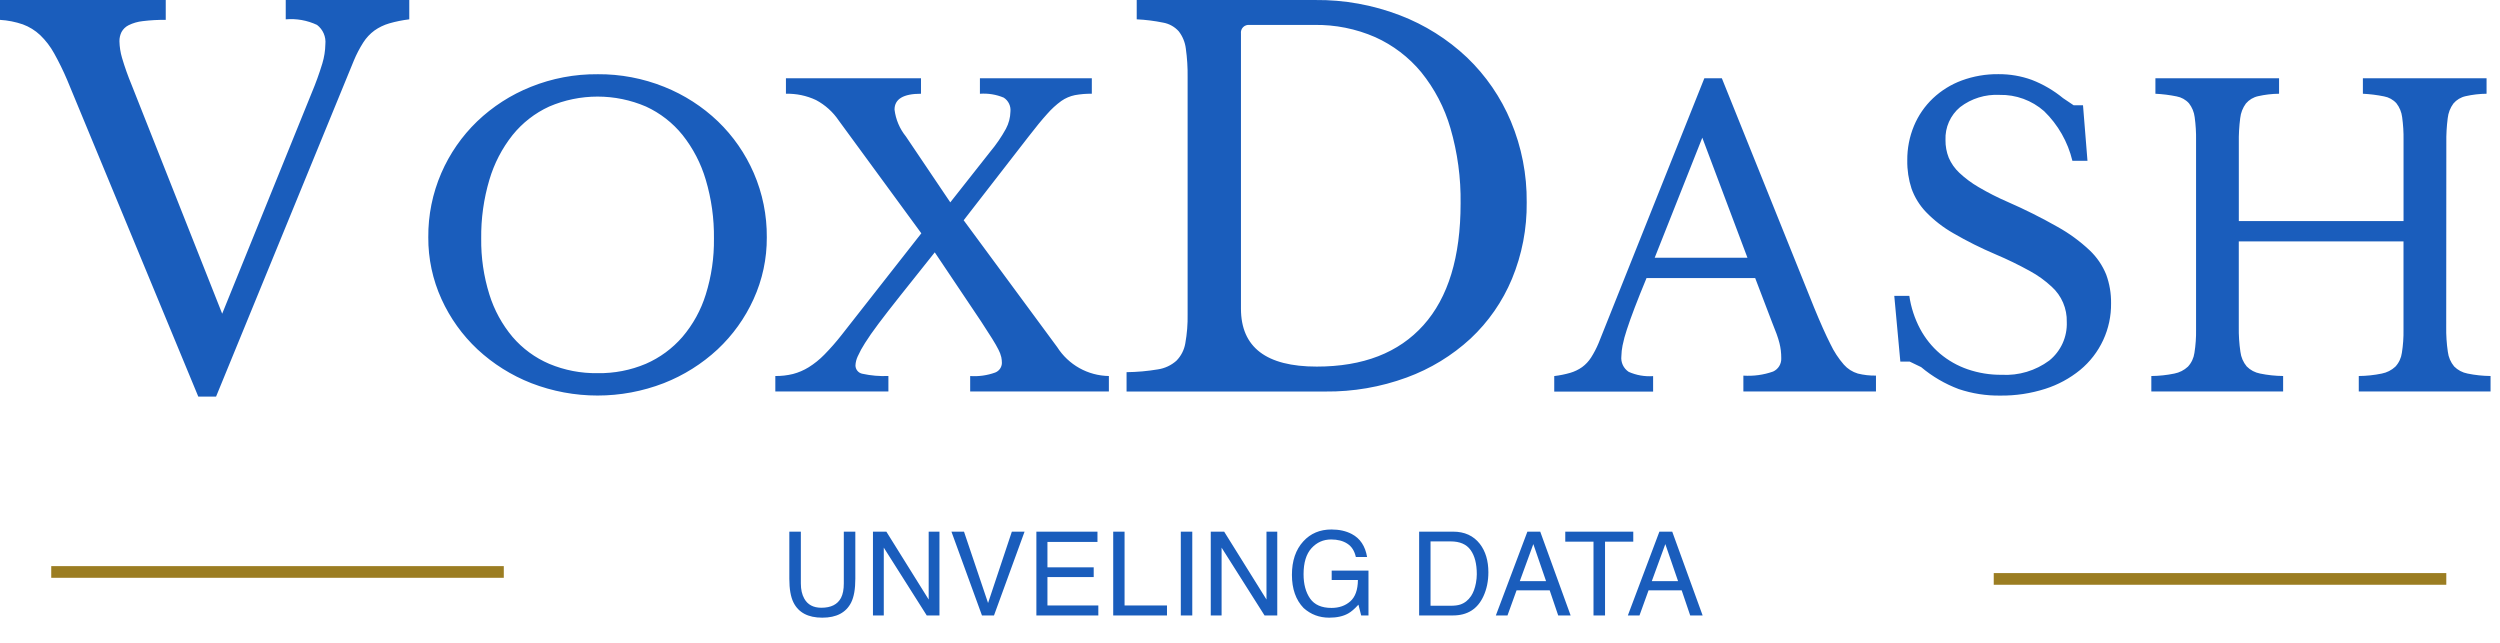
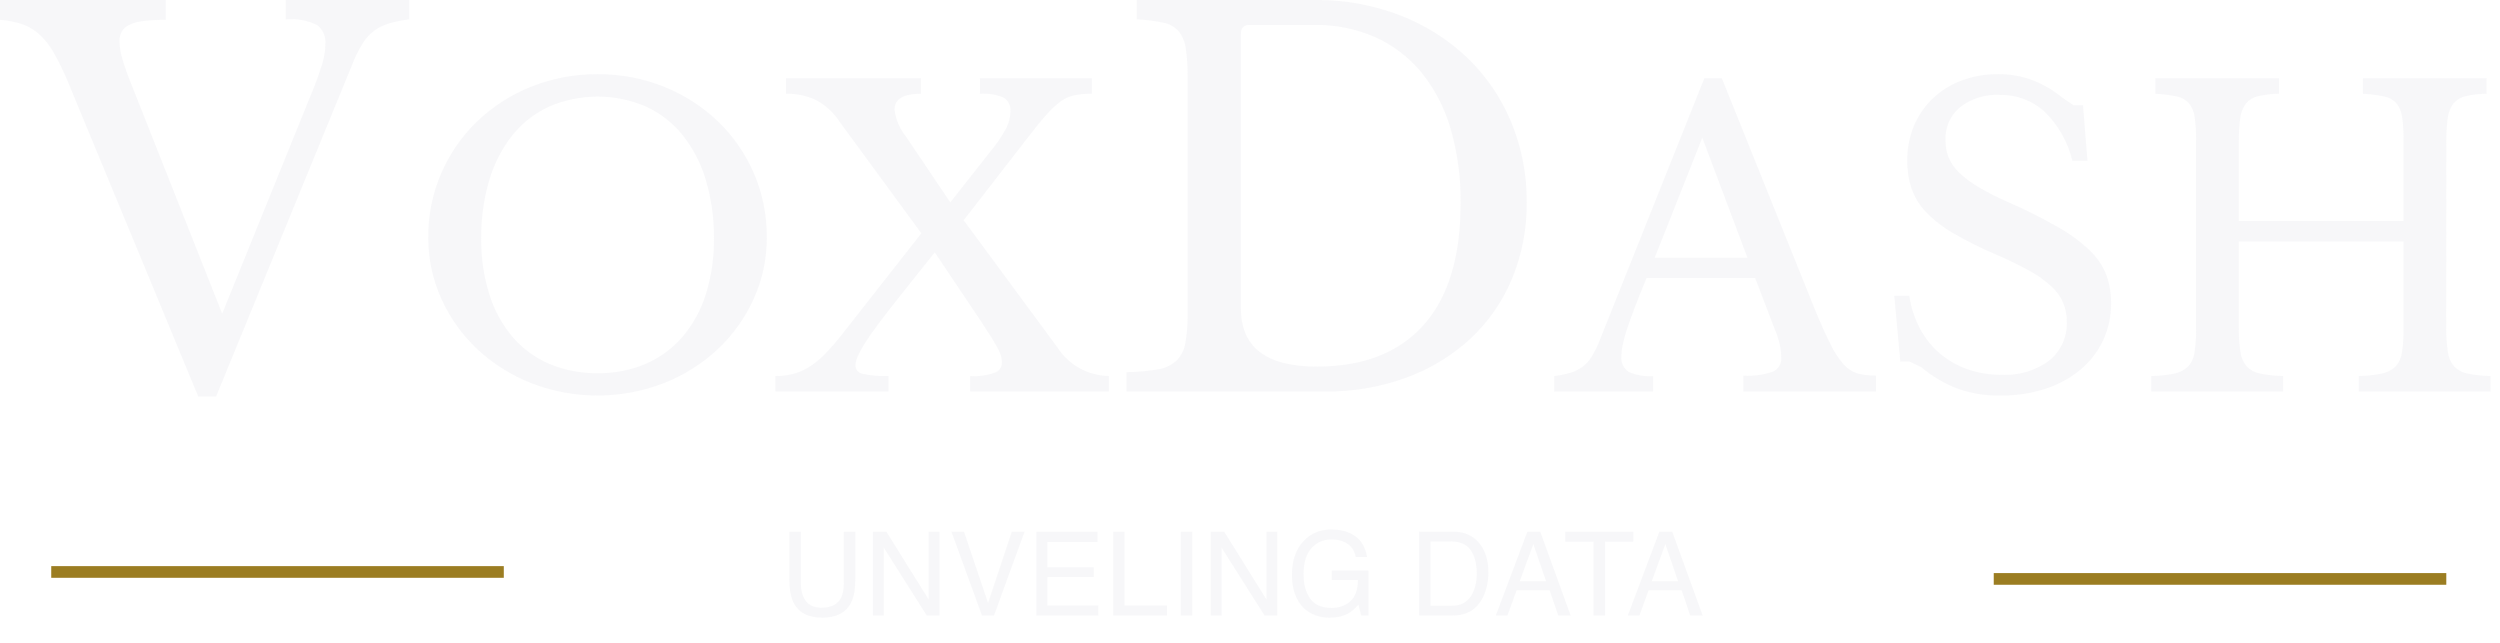
<svg xmlns="http://www.w3.org/2000/svg" width="214" height="55" viewBox="0 0 214 55" fill="none">
-   <path d="M68.553 45.509V49.943C68.553 50.464 68.65 50.897 68.846 51.242C69.135 51.763 69.624 52.023 70.311 52.023C71.134 52.023 71.694 51.741 71.99 51.178C72.15 50.872 72.23 50.46 72.23 49.943V45.509H73.216V49.538C73.216 50.42 73.097 51.099 72.859 51.574C72.423 52.44 71.6 52.873 70.389 52.873C69.178 52.873 68.356 52.44 67.923 51.574C67.685 51.099 67.566 50.42 67.566 49.538V45.509H68.553ZM74.725 45.509H75.872L79.495 51.32V45.509H80.418V52.682H79.329L75.652 46.877V52.682H74.725V45.509ZM82.518 45.509L84.578 51.618L86.614 45.509H87.703L85.086 52.682H84.056L81.443 45.509H82.518ZM88.714 45.509H93.943V46.388H89.661V48.566H93.621V49.396H89.661V51.828H94.017V52.682H88.714V45.509ZM95.291 45.509H96.263V51.828H99.895V52.682H95.291V45.509ZM101.077 45.509H102.059V52.682H101.077V45.509ZM103.641 45.509H104.788L108.411 51.32V45.509H109.334V52.682H108.245L104.568 46.877V52.682H103.641V45.509ZM113.968 45.324C114.642 45.324 115.224 45.454 115.716 45.714C116.429 46.089 116.865 46.745 117.024 47.682H116.062C115.945 47.158 115.703 46.777 115.335 46.54C114.967 46.299 114.503 46.178 113.943 46.178C113.279 46.178 112.719 46.427 112.264 46.925C111.811 47.423 111.585 48.166 111.585 49.152C111.585 50.005 111.772 50.7 112.146 51.237C112.521 51.771 113.131 52.038 113.978 52.038C114.625 52.038 115.161 51.85 115.584 51.476C116.01 51.099 116.229 50.49 116.238 49.65H113.992V48.844H117.142V52.682H116.517L116.282 51.759C115.953 52.121 115.662 52.371 115.408 52.511C114.982 52.752 114.44 52.873 113.782 52.873C112.933 52.873 112.202 52.597 111.59 52.047C110.923 51.357 110.589 50.41 110.589 49.206C110.589 48.004 110.914 47.049 111.565 46.339C112.184 45.662 112.985 45.324 113.968 45.324ZM124.188 51.852C124.516 51.852 124.786 51.818 124.998 51.749C125.376 51.623 125.685 51.378 125.926 51.017C126.118 50.727 126.256 50.356 126.341 49.904C126.39 49.634 126.414 49.383 126.414 49.152C126.414 48.263 126.237 47.573 125.882 47.081C125.53 46.59 124.962 46.344 124.178 46.344H122.454V51.852H124.188ZM121.478 45.509H124.383C125.369 45.509 126.134 45.859 126.678 46.559C127.163 47.191 127.405 47.999 127.405 48.986C127.405 49.748 127.262 50.436 126.976 51.051C126.471 52.139 125.604 52.682 124.373 52.682H121.478V45.509ZM132.342 49.743L131.253 46.574L130.096 49.743H132.342ZM130.745 45.509H131.844L134.446 52.682H133.382L132.654 50.534H129.817L129.041 52.682H128.045L130.745 45.509ZM139.808 45.509V46.364H137.391V52.682H136.404V46.364H133.987V45.509H139.808ZM143.641 49.743L142.552 46.574L141.395 49.743H143.641ZM142.044 45.509H143.143L145.745 52.682H144.681L143.953 50.534H141.116L140.34 52.682H139.344L142.044 45.509Z" fill="#1A5DBC" />
-   <path d="M19.019 26.853L26.676 7.964C27.024 7.139 27.329 6.297 27.59 5.44C27.753 4.903 27.841 4.347 27.851 3.786C27.884 3.472 27.835 3.155 27.71 2.865C27.585 2.576 27.387 2.323 27.136 2.132C26.301 1.74 25.378 1.575 24.459 1.655V0.001H35.034V1.655C34.453 1.724 33.878 1.841 33.315 2.003C32.864 2.135 32.437 2.341 32.053 2.612C31.674 2.891 31.349 3.239 31.096 3.636C30.784 4.127 30.514 4.643 30.291 5.18L18.496 33.947H16.973L5.745 6.833C5.416 6.059 5.045 5.303 4.635 4.568C4.317 3.988 3.912 3.46 3.435 3.001C3.008 2.6 2.505 2.289 1.955 2.087C1.324 1.87 0.666 1.74 0 1.701V0.001H14.188V1.701C13.526 1.692 12.865 1.729 12.208 1.81C11.791 1.855 11.384 1.972 11.008 2.158C10.749 2.287 10.537 2.492 10.399 2.746C10.28 2.99 10.22 3.258 10.224 3.529C10.235 4.008 10.308 4.483 10.442 4.943C10.676 5.734 10.952 6.512 11.269 7.274L19.019 26.853ZM51.155 6.353C53.109 6.338 55.047 6.705 56.86 7.434C58.569 8.117 60.131 9.122 61.46 10.394C62.763 11.651 63.804 13.154 64.524 14.815C65.275 16.55 65.654 18.424 65.638 20.315C65.65 22.14 65.263 23.946 64.506 25.607C63.771 27.229 62.724 28.689 61.425 29.907C60.086 31.15 58.526 32.13 56.825 32.797C53.174 34.212 49.126 34.212 45.475 32.797C43.774 32.13 42.214 31.15 40.875 29.907C39.576 28.689 38.529 27.229 37.794 25.607C37.037 23.946 36.65 22.14 36.662 20.315C36.645 18.424 37.025 16.55 37.776 14.815C38.496 13.153 39.538 11.651 40.841 10.393C42.17 9.121 43.732 8.116 45.441 7.433C47.256 6.704 49.196 6.337 51.152 6.354L51.155 6.353ZM51.155 31.943C52.572 31.966 53.978 31.694 55.283 31.143C56.485 30.62 57.555 29.834 58.414 28.843C59.32 27.779 60.001 26.543 60.414 25.208C60.898 23.659 61.134 22.043 61.114 20.42C61.135 18.717 60.899 17.021 60.414 15.389C60.004 13.997 59.33 12.697 58.429 11.56C57.587 10.516 56.514 9.68 55.295 9.12C53.986 8.558 52.577 8.268 51.153 8.268C49.729 8.268 48.319 8.558 47.011 9.12C45.792 9.68 44.718 10.515 43.876 11.56C42.974 12.697 42.301 13.998 41.891 15.39C41.406 17.022 41.17 18.718 41.191 20.421C41.171 22.044 41.407 23.659 41.891 25.208C42.304 26.54 42.979 27.776 43.876 28.843C44.731 29.839 45.803 30.626 47.01 31.143C48.321 31.693 49.732 31.965 51.153 31.943H51.155ZM90.498 29.715C90.973 30.461 91.626 31.077 92.397 31.509C93.169 31.94 94.036 32.173 94.92 32.187V33.51H83.047V32.189C83.774 32.239 84.503 32.137 85.188 31.889C85.354 31.825 85.497 31.713 85.6 31.567C85.702 31.422 85.759 31.249 85.763 31.071C85.762 30.903 85.745 30.736 85.711 30.571C85.657 30.347 85.576 30.13 85.467 29.927C85.34 29.672 85.16 29.358 84.928 28.987C84.696 28.616 84.383 28.128 83.988 27.524L80.016 21.601L77.022 25.361C76.303 26.266 75.699 27.044 75.211 27.694C74.723 28.344 74.334 28.9 74.045 29.363C73.807 29.73 73.598 30.114 73.418 30.512C73.305 30.753 73.24 31.013 73.227 31.278C73.227 31.448 73.286 31.612 73.394 31.742C73.502 31.873 73.652 31.962 73.819 31.993C74.55 32.154 75.299 32.219 76.047 32.184V33.507H66.368V32.187C66.878 32.193 67.387 32.134 67.882 32.013C68.355 31.888 68.806 31.695 69.222 31.438C69.71 31.133 70.16 30.771 70.562 30.359C71.087 29.825 71.581 29.261 72.042 28.671L78.866 19.971L71.801 10.323C71.305 9.586 70.636 8.982 69.852 8.565C69.047 8.187 68.165 8.002 67.276 8.026V6.701H78.837V8.024C77.327 8.024 76.572 8.477 76.572 9.382C76.674 10.225 77.011 11.022 77.545 11.682L81.345 17.322L84.753 13.001C85.269 12.387 85.724 11.723 86.11 11.02C86.35 10.569 86.481 10.068 86.493 9.557C86.518 9.323 86.477 9.087 86.376 8.875C86.274 8.663 86.116 8.484 85.918 8.357C85.275 8.088 84.577 7.974 83.881 8.026V6.701H93.46V8.024C92.976 8.017 92.492 8.057 92.015 8.143C91.596 8.228 91.2 8.399 90.849 8.643C90.402 8.968 89.993 9.343 89.631 9.76C89.19 10.247 88.656 10.897 88.031 11.709L82.49 18.854L90.498 29.715ZM96.434 33.515V31.858C97.331 31.849 98.226 31.769 99.111 31.62C99.701 31.533 100.253 31.276 100.699 30.88C101.098 30.476 101.363 29.96 101.46 29.401C101.609 28.576 101.676 27.739 101.66 26.901V6.616C101.673 5.794 101.621 4.971 101.507 4.157C101.441 3.618 101.231 3.106 100.898 2.677C100.55 2.289 100.081 2.029 99.568 1.937C98.821 1.785 98.064 1.69 97.303 1.654V0.001H112.579C115.057 -0.024 117.517 0.419 119.831 1.307C121.964 2.123 123.916 3.35 125.576 4.919C127.193 6.469 128.473 8.335 129.337 10.401C130.251 12.592 130.71 14.947 130.686 17.321C130.712 19.567 130.283 21.795 129.424 23.871C128.618 25.808 127.409 27.551 125.877 28.985C124.293 30.444 122.437 31.575 120.415 32.314C118.185 33.133 115.825 33.539 113.45 33.514L96.434 33.515ZM106.966 2.137C106.866 2.123 106.763 2.133 106.667 2.165C106.571 2.197 106.484 2.251 106.412 2.323C106.34 2.395 106.286 2.482 106.254 2.578C106.222 2.674 106.212 2.777 106.226 2.877V26.418C106.226 29.726 108.388 31.38 112.711 31.38C116.684 31.38 119.731 30.198 121.85 27.833C123.969 25.468 125.028 21.994 125.027 17.41C125.059 15.231 124.765 13.059 124.156 10.967C123.65 9.22 122.8 7.593 121.656 6.179C120.59 4.891 119.242 3.865 117.717 3.179C116.071 2.46 114.29 2.104 112.494 2.134L106.966 2.137ZM150.243 23.801H140.943C140.548 24.754 140.212 25.596 139.933 26.325C139.654 27.054 139.428 27.688 139.254 28.225C139.104 28.67 138.982 29.123 138.889 29.583C138.829 29.881 138.795 30.184 138.789 30.488C138.76 30.748 138.803 31.011 138.913 31.248C139.024 31.485 139.199 31.687 139.417 31.831C140.073 32.122 140.79 32.247 141.506 32.196V33.519H133.043V32.191C133.508 32.136 133.969 32.043 134.419 31.913C134.78 31.807 135.122 31.642 135.429 31.425C135.733 31.202 135.992 30.925 136.195 30.607C136.445 30.214 136.66 29.801 136.839 29.371L145.891 6.701H147.391L155.291 26.337C155.824 27.636 156.289 28.675 156.684 29.453C156.985 30.089 157.371 30.68 157.833 31.211C158.153 31.574 158.569 31.839 159.033 31.977C159.54 32.102 160.061 32.161 160.583 32.151V33.511H149.233V32.153C150.095 32.211 150.96 32.093 151.775 31.805C151.994 31.706 152.178 31.544 152.303 31.339C152.427 31.134 152.488 30.896 152.475 30.656C152.476 30.441 152.464 30.226 152.44 30.012C152.414 29.795 152.374 29.58 152.321 29.368C152.263 29.136 152.182 28.875 152.077 28.585C151.972 28.295 151.839 27.953 151.677 27.558L150.243 23.801ZM141.643 22.06H149.581L145.717 11.786L141.643 22.06ZM162.15 25.329H163.438C163.581 26.315 163.894 27.269 164.361 28.149C164.792 28.957 165.37 29.678 166.067 30.273C166.767 30.862 167.57 31.316 168.435 31.613C169.37 31.933 170.353 32.092 171.342 32.083C172.801 32.164 174.241 31.733 175.416 30.864C175.907 30.468 176.298 29.963 176.559 29.388C176.819 28.814 176.942 28.186 176.916 27.556C176.931 26.991 176.823 26.429 176.601 25.91C176.379 25.39 176.047 24.925 175.628 24.545C175.065 24.02 174.437 23.568 173.76 23.201C172.805 22.673 171.823 22.195 170.818 21.771C169.575 21.243 168.365 20.638 167.197 19.96C166.337 19.47 165.552 18.86 164.864 18.149C164.317 17.576 163.896 16.895 163.628 16.149C163.373 15.368 163.25 14.55 163.263 13.729C163.253 12.714 163.448 11.707 163.838 10.769C164.209 9.882 164.76 9.081 165.457 8.419C166.17 7.747 167.01 7.226 167.929 6.887C168.932 6.519 169.994 6.336 171.063 6.348C172.036 6.34 173.003 6.505 173.918 6.836C174.89 7.212 175.795 7.741 176.6 8.403L177.505 9.012H178.305L178.688 13.764H177.397C177.008 12.148 176.169 10.675 174.977 9.516C173.926 8.589 172.564 8.092 171.163 8.123C169.949 8.059 168.751 8.429 167.786 9.168C167.375 9.51 167.048 9.943 166.83 10.432C166.613 10.921 166.512 11.453 166.534 11.988C166.527 12.506 166.621 13.02 166.812 13.502C167.022 13.989 167.33 14.428 167.717 14.791C168.217 15.259 168.768 15.67 169.36 16.014C170.166 16.489 171.001 16.913 171.86 17.285C173.325 17.924 174.754 18.64 176.144 19.429C177.127 19.977 178.039 20.643 178.86 21.414C179.482 21.999 179.97 22.711 180.29 23.503C180.578 24.289 180.719 25.121 180.707 25.958C180.721 27.047 180.491 28.125 180.033 29.114C179.575 30.102 178.901 30.975 178.061 31.668C177.174 32.392 176.158 32.941 175.067 33.287C173.829 33.682 172.536 33.876 171.237 33.862C170.024 33.88 168.818 33.691 167.668 33.305C166.496 32.866 165.408 32.23 164.45 31.425L163.475 30.955H162.669L162.15 25.329ZM209.396 27.975C209.384 28.691 209.431 29.407 209.535 30.116C209.591 30.577 209.778 31.011 210.075 31.368C210.387 31.683 210.788 31.895 211.224 31.977C211.871 32.11 212.53 32.18 213.191 32.186V33.509H201.911V32.187C202.572 32.181 203.231 32.111 203.878 31.978C204.315 31.894 204.719 31.689 205.044 31.386C205.347 31.058 205.541 30.645 205.601 30.202C205.705 29.546 205.751 28.881 205.74 28.217V20.664H191.64V27.975C191.628 28.691 191.675 29.407 191.779 30.116C191.835 30.577 192.022 31.011 192.319 31.368C192.631 31.683 193.032 31.895 193.468 31.977C194.115 32.11 194.774 32.18 195.435 32.186V33.509H184.154V32.187C184.815 32.181 185.474 32.111 186.121 31.978C186.558 31.894 186.962 31.689 187.287 31.386C187.59 31.058 187.784 30.645 187.844 30.202C187.948 29.546 187.994 28.881 187.983 28.217V11.994C187.994 11.336 187.954 10.679 187.864 10.027C187.811 9.596 187.643 9.186 187.376 8.843C187.098 8.533 186.724 8.325 186.314 8.251C185.717 8.13 185.112 8.054 184.503 8.025V6.701H195.088V8.024C194.485 8.03 193.884 8.1 193.295 8.233C192.887 8.322 192.52 8.542 192.25 8.86C191.98 9.227 191.811 9.659 191.762 10.112C191.671 10.816 191.631 11.526 191.643 12.236V18.923H205.743V11.994C205.754 11.336 205.714 10.679 205.624 10.027C205.571 9.596 205.403 9.186 205.136 8.843C204.858 8.533 204.484 8.325 204.074 8.251C203.477 8.13 202.872 8.054 202.263 8.025V6.701H212.85V8.024C212.247 8.03 211.646 8.1 211.057 8.233C210.649 8.322 210.282 8.542 210.012 8.86C209.742 9.227 209.574 9.659 209.525 10.112C209.434 10.816 209.394 11.526 209.406 12.236L209.396 27.975Z" fill="#1A5DBC" />
+   <path d="M68.552 45.509V49.943C68.552 50.464 68.65 50.897 68.846 51.242C69.135 51.763 69.624 52.023 70.31 52.023C71.134 52.023 71.694 51.741 71.99 51.178C72.15 50.872 72.229 50.46 72.229 49.943V45.509H73.216V49.538C73.216 50.42 73.097 51.099 72.859 51.574C72.423 52.44 71.599 52.873 70.388 52.873C69.177 52.873 68.356 52.44 67.923 51.574C67.685 51.099 67.566 50.42 67.566 49.538V45.509H68.552ZM74.724 45.509H75.872L79.495 51.32V45.509H80.418V52.682H79.329L75.652 46.877V52.682H74.724V45.509ZM82.517 45.509L84.578 51.618L86.614 45.509H87.703L85.086 52.682H84.055L81.443 45.509H82.517ZM88.714 45.509H93.943V46.388H89.661V48.566H93.621V49.396H89.661V51.828H94.016V52.682H88.714V45.509ZM95.291 45.509H96.263V51.828H99.895V52.682H95.291V45.509ZM101.077 45.509H102.058V52.682H101.077V45.509ZM103.64 45.509H104.788L108.411 51.32V45.509H109.334V52.682H108.245L104.568 46.877V52.682H103.64V45.509ZM113.968 45.324C114.641 45.324 115.224 45.454 115.716 45.714C116.428 46.089 116.865 46.745 117.024 47.682H116.062C115.945 47.158 115.703 46.777 115.335 46.54C114.967 46.299 114.503 46.178 113.943 46.178C113.279 46.178 112.719 46.427 112.263 46.925C111.811 47.423 111.585 48.166 111.585 49.152C111.585 50.005 111.772 50.7 112.146 51.237C112.521 51.771 113.131 52.038 113.977 52.038C114.625 52.038 115.161 51.85 115.584 51.476C116.01 51.099 116.228 50.49 116.238 49.65H113.992V48.844H117.141V52.682H116.516L116.282 51.759C115.953 52.121 115.662 52.371 115.408 52.511C114.982 52.752 114.44 52.873 113.782 52.873C112.932 52.873 112.202 52.597 111.59 52.047C110.922 51.357 110.589 50.41 110.589 49.206C110.589 48.004 110.914 47.049 111.565 46.339C112.184 45.662 112.984 45.324 113.968 45.324ZM124.187 51.852C124.516 51.852 124.786 51.818 124.998 51.749C125.375 51.623 125.685 51.378 125.926 51.017C126.118 50.727 126.256 50.356 126.341 49.904C126.389 49.634 126.414 49.383 126.414 49.152C126.414 48.263 126.236 47.573 125.882 47.081C125.53 46.59 124.962 46.344 124.177 46.344H122.454V51.852H124.187ZM121.477 45.509H124.383C125.369 45.509 126.134 45.859 126.677 46.559C127.163 47.191 127.405 47.999 127.405 48.986C127.405 49.748 127.262 50.436 126.975 51.051C126.471 52.139 125.603 52.682 124.373 52.682H121.477V45.509ZM132.342 49.743L131.253 46.574L130.095 49.743H132.342ZM130.745 45.509H131.844L134.446 52.682H133.382L132.654 50.534H129.817L129.041 52.682H128.045L130.745 45.509ZM139.807 45.509V46.364H137.39V52.682H136.404V46.364H133.987V45.509H139.807ZM143.64 49.743L142.552 46.574L141.394 49.743H143.64ZM142.044 45.509H143.142L145.745 52.682H144.68L143.953 50.534H141.116L140.34 52.682H139.344L142.044 45.509Z" fill="#F5F5F7" fill-opacity="0.78" />
+   <path d="M19.019 26.853L26.676 7.964C27.024 7.139 27.329 6.297 27.59 5.44C27.753 4.903 27.841 4.347 27.851 3.786C27.884 3.472 27.835 3.155 27.71 2.865C27.585 2.576 27.387 2.323 27.136 2.132C26.301 1.74 25.378 1.575 24.459 1.655V0.001H35.034V1.655C34.453 1.724 33.878 1.841 33.315 2.003C32.864 2.135 32.437 2.341 32.053 2.612C31.674 2.891 31.349 3.239 31.096 3.636C30.784 4.127 30.514 4.643 30.291 5.18L18.496 33.947H16.973L5.745 6.833C5.416 6.059 5.045 5.303 4.635 4.568C4.317 3.988 3.912 3.46 3.435 3.001C3.008 2.6 2.505 2.289 1.955 2.087C1.324 1.87 0.666 1.74 0 1.701V0.001H14.188V1.701C13.526 1.692 12.865 1.729 12.208 1.81C11.791 1.855 11.384 1.972 11.008 2.158C10.749 2.287 10.537 2.492 10.399 2.746C10.28 2.99 10.22 3.258 10.224 3.529C10.235 4.008 10.308 4.483 10.442 4.943C10.676 5.734 10.952 6.512 11.269 7.274L19.019 26.853ZM51.155 6.353C53.109 6.338 55.047 6.705 56.86 7.434C58.569 8.117 60.131 9.122 61.46 10.394C62.763 11.651 63.804 13.154 64.524 14.815C65.275 16.55 65.654 18.424 65.638 20.315C65.65 22.14 65.263 23.946 64.506 25.607C63.771 27.229 62.724 28.689 61.425 29.907C60.086 31.15 58.526 32.13 56.825 32.797C53.174 34.212 49.126 34.212 45.475 32.797C43.774 32.13 42.214 31.15 40.875 29.907C39.576 28.689 38.529 27.229 37.794 25.607C37.037 23.946 36.65 22.14 36.662 20.315C36.645 18.424 37.025 16.55 37.776 14.815C38.496 13.153 39.538 11.651 40.841 10.393C42.17 9.121 43.732 8.116 45.441 7.433C47.256 6.704 49.196 6.337 51.152 6.354L51.155 6.353ZM51.155 31.943C52.572 31.966 53.978 31.694 55.283 31.143C56.485 30.62 57.555 29.834 58.414 28.843C59.32 27.779 60.001 26.543 60.414 25.208C60.898 23.659 61.134 22.043 61.114 20.42C61.135 18.717 60.899 17.021 60.414 15.389C60.004 13.997 59.33 12.697 58.429 11.56C57.587 10.516 56.514 9.68 55.295 9.12C53.986 8.558 52.577 8.268 51.153 8.268C49.729 8.268 48.319 8.558 47.011 9.12C45.792 9.68 44.718 10.515 43.876 11.56C42.974 12.697 42.301 13.998 41.891 15.39C41.406 17.022 41.17 18.718 41.191 20.421C41.171 22.044 41.407 23.659 41.891 25.208C42.304 26.54 42.979 27.776 43.876 28.843C44.731 29.839 45.803 30.626 47.01 31.143C48.321 31.693 49.732 31.965 51.153 31.943H51.155ZM90.498 29.715C90.973 30.461 91.626 31.077 92.397 31.509C93.169 31.94 94.036 32.173 94.92 32.187V33.51H83.047V32.189C83.774 32.239 84.503 32.137 85.188 31.889C85.354 31.825 85.497 31.713 85.6 31.567C85.702 31.422 85.759 31.249 85.763 31.071C85.762 30.903 85.745 30.736 85.711 30.571C85.657 30.347 85.576 30.13 85.467 29.927C85.34 29.672 85.16 29.358 84.928 28.987C84.696 28.616 84.383 28.128 83.988 27.524L80.016 21.601L77.022 25.361C76.303 26.266 75.699 27.044 75.211 27.694C74.723 28.344 74.334 28.9 74.045 29.363C73.807 29.73 73.598 30.114 73.418 30.512C73.305 30.753 73.24 31.013 73.227 31.278C73.227 31.448 73.286 31.612 73.394 31.742C73.502 31.873 73.652 31.962 73.819 31.993C74.55 32.154 75.299 32.219 76.047 32.184V33.507H66.368V32.187C66.878 32.193 67.387 32.134 67.882 32.013C68.355 31.888 68.806 31.695 69.222 31.438C69.71 31.133 70.16 30.771 70.562 30.359C71.087 29.825 71.581 29.261 72.042 28.671L78.866 19.971L71.801 10.323C71.305 9.586 70.636 8.982 69.852 8.565C69.047 8.187 68.165 8.002 67.276 8.026V6.701H78.837V8.024C77.327 8.024 76.572 8.477 76.572 9.382C76.674 10.225 77.011 11.022 77.545 11.682L81.345 17.322L84.753 13.001C85.269 12.387 85.724 11.723 86.11 11.02C86.35 10.569 86.481 10.068 86.493 9.557C86.518 9.323 86.477 9.087 86.376 8.875C86.274 8.663 86.116 8.484 85.918 8.357C85.275 8.088 84.577 7.974 83.881 8.026V6.701H93.46V8.024C92.976 8.017 92.492 8.057 92.015 8.143C91.596 8.228 91.2 8.399 90.849 8.643C90.402 8.968 89.993 9.343 89.631 9.76C89.19 10.247 88.656 10.897 88.031 11.709L82.49 18.854L90.498 29.715ZM96.434 33.515V31.858C97.331 31.849 98.226 31.769 99.111 31.62C99.701 31.533 100.253 31.276 100.699 30.88C101.098 30.476 101.363 29.96 101.46 29.401C101.609 28.576 101.676 27.739 101.66 26.901V6.616C101.673 5.794 101.621 4.971 101.507 4.157C101.441 3.618 101.231 3.106 100.898 2.677C100.55 2.289 100.081 2.029 99.568 1.937C98.821 1.785 98.064 1.69 97.303 1.654V0.001H112.579C115.057 -0.024 117.517 0.419 119.831 1.307C121.964 2.123 123.916 3.35 125.576 4.919C127.193 6.469 128.473 8.335 129.337 10.401C130.251 12.592 130.71 14.947 130.686 17.321C130.712 19.567 130.283 21.795 129.424 23.871C128.618 25.808 127.409 27.551 125.877 28.985C124.293 30.444 122.437 31.575 120.415 32.314C118.185 33.133 115.825 33.539 113.45 33.514L96.434 33.515ZM106.966 2.137C106.866 2.123 106.763 2.133 106.667 2.165C106.571 2.197 106.484 2.251 106.412 2.323C106.34 2.395 106.286 2.482 106.254 2.578C106.222 2.674 106.212 2.777 106.226 2.877V26.418C106.226 29.726 108.388 31.38 112.711 31.38C116.684 31.38 119.731 30.198 121.85 27.833C123.969 25.468 125.028 21.994 125.027 17.41C125.059 15.231 124.765 13.059 124.156 10.967C123.65 9.22 122.8 7.593 121.656 6.179C120.59 4.891 119.242 3.865 117.717 3.179C116.071 2.46 114.29 2.104 112.494 2.134L106.966 2.137ZM150.243 23.801H140.943C140.548 24.754 140.212 25.596 139.933 26.325C139.654 27.054 139.428 27.688 139.254 28.225C139.104 28.67 138.982 29.123 138.889 29.583C138.829 29.881 138.795 30.184 138.789 30.488C138.76 30.748 138.803 31.011 138.913 31.248C139.024 31.485 139.199 31.687 139.417 31.831C140.073 32.122 140.79 32.247 141.506 32.196V33.519H133.043V32.191C133.508 32.136 133.969 32.043 134.419 31.913C134.78 31.807 135.122 31.642 135.429 31.425C135.733 31.202 135.992 30.925 136.195 30.607C136.445 30.214 136.66 29.801 136.839 29.371L145.891 6.701H147.391L155.291 26.337C155.824 27.636 156.289 28.675 156.684 29.453C156.985 30.089 157.371 30.68 157.833 31.211C158.153 31.574 158.569 31.839 159.033 31.977C159.54 32.102 160.061 32.161 160.583 32.151V33.511H149.233V32.153C150.095 32.211 150.96 32.093 151.775 31.805C151.994 31.706 152.178 31.544 152.303 31.339C152.427 31.134 152.488 30.896 152.475 30.656C152.476 30.441 152.464 30.226 152.44 30.012C152.414 29.795 152.374 29.58 152.321 29.368C152.263 29.136 152.182 28.875 152.077 28.585C151.972 28.295 151.839 27.953 151.677 27.558L150.243 23.801ZM141.643 22.06H149.581L145.717 11.786L141.643 22.06ZM162.15 25.329H163.438C163.581 26.315 163.894 27.269 164.361 28.149C164.792 28.957 165.37 29.678 166.067 30.273C166.767 30.862 167.57 31.316 168.435 31.613C169.37 31.933 170.353 32.092 171.342 32.083C172.801 32.164 174.241 31.733 175.416 30.864C175.907 30.468 176.298 29.963 176.559 29.388C176.819 28.814 176.942 28.186 176.916 27.556C176.931 26.991 176.823 26.429 176.601 25.91C176.379 25.39 176.047 24.925 175.628 24.545C175.065 24.02 174.437 23.568 173.76 23.201C172.805 22.673 171.823 22.195 170.818 21.771C169.575 21.243 168.365 20.638 167.197 19.96C166.337 19.47 165.552 18.86 164.864 18.149C164.317 17.576 163.896 16.895 163.628 16.149C163.373 15.368 163.25 14.55 163.263 13.729C163.253 12.714 163.448 11.707 163.838 10.769C164.209 9.882 164.76 9.081 165.457 8.419C166.17 7.747 167.01 7.226 167.929 6.887C168.932 6.519 169.994 6.336 171.063 6.348C172.036 6.34 173.003 6.505 173.918 6.836C174.89 7.212 175.795 7.741 176.6 8.403L177.505 9.012H178.305L178.688 13.764H177.397C177.008 12.148 176.169 10.675 174.977 9.516C173.926 8.589 172.564 8.092 171.163 8.123C169.949 8.059 168.751 8.429 167.786 9.168C167.375 9.51 167.048 9.943 166.83 10.432C166.613 10.921 166.512 11.453 166.534 11.988C166.527 12.506 166.621 13.02 166.812 13.502C167.022 13.989 167.33 14.428 167.717 14.791C168.217 15.259 168.768 15.67 169.36 16.014C170.166 16.489 171.001 16.913 171.86 17.285C173.325 17.924 174.754 18.64 176.144 19.429C177.127 19.977 178.039 20.643 178.86 21.414C179.482 21.999 179.97 22.711 180.29 23.503C180.578 24.289 180.719 25.121 180.707 25.958C180.721 27.047 180.491 28.125 180.033 29.114C179.575 30.102 178.901 30.975 178.061 31.668C177.174 32.392 176.158 32.941 175.067 33.287C173.829 33.682 172.536 33.876 171.237 33.862C170.024 33.88 168.818 33.691 167.668 33.305C166.496 32.866 165.408 32.23 164.45 31.425L163.475 30.955H162.669L162.15 25.329ZM209.396 27.975C209.384 28.691 209.431 29.407 209.535 30.116C209.591 30.577 209.778 31.011 210.075 31.368C210.387 31.683 210.788 31.895 211.224 31.977C211.871 32.11 212.53 32.18 213.191 32.186V33.509H201.911V32.187C202.572 32.181 203.231 32.111 203.878 31.978C204.315 31.894 204.719 31.689 205.044 31.386C205.347 31.058 205.541 30.645 205.601 30.202C205.705 29.546 205.751 28.881 205.74 28.217V20.664H191.64V27.975C191.628 28.691 191.675 29.407 191.779 30.116C191.835 30.577 192.022 31.011 192.319 31.368C192.631 31.683 193.032 31.895 193.468 31.977C194.115 32.11 194.774 32.18 195.435 32.186V33.509H184.154V32.187C184.815 32.181 185.474 32.111 186.121 31.978C186.558 31.894 186.962 31.689 187.287 31.386C187.59 31.058 187.784 30.645 187.844 30.202C187.948 29.546 187.994 28.881 187.983 28.217V11.994C187.994 11.336 187.954 10.679 187.864 10.027C187.811 9.596 187.643 9.186 187.376 8.843C187.098 8.533 186.724 8.325 186.314 8.251C185.717 8.13 185.112 8.054 184.503 8.025V6.701H195.088V8.024C194.485 8.03 193.884 8.1 193.295 8.233C192.887 8.322 192.52 8.542 192.25 8.86C191.98 9.227 191.811 9.659 191.762 10.112C191.671 10.816 191.631 11.526 191.643 12.236V18.923H205.743V11.994C205.754 11.336 205.714 10.679 205.624 10.027C205.571 9.596 205.403 9.186 205.136 8.843C204.858 8.533 204.484 8.325 204.074 8.251C203.477 8.13 202.872 8.054 202.263 8.025V6.701H212.85V8.024C212.247 8.03 211.646 8.1 211.057 8.233C210.649 8.322 210.282 8.542 210.012 8.86C209.742 9.227 209.574 9.659 209.525 10.112C209.434 10.816 209.394 11.526 209.406 12.236L209.396 27.975Z" fill="#F5F5F7" fill-opacity="0.78" />
  <path d="M4.386 48.96H43.125" stroke="#9B7D22" />
  <path d="M170.664 49.556H209.403" stroke="#9B7D22" />
</svg>
